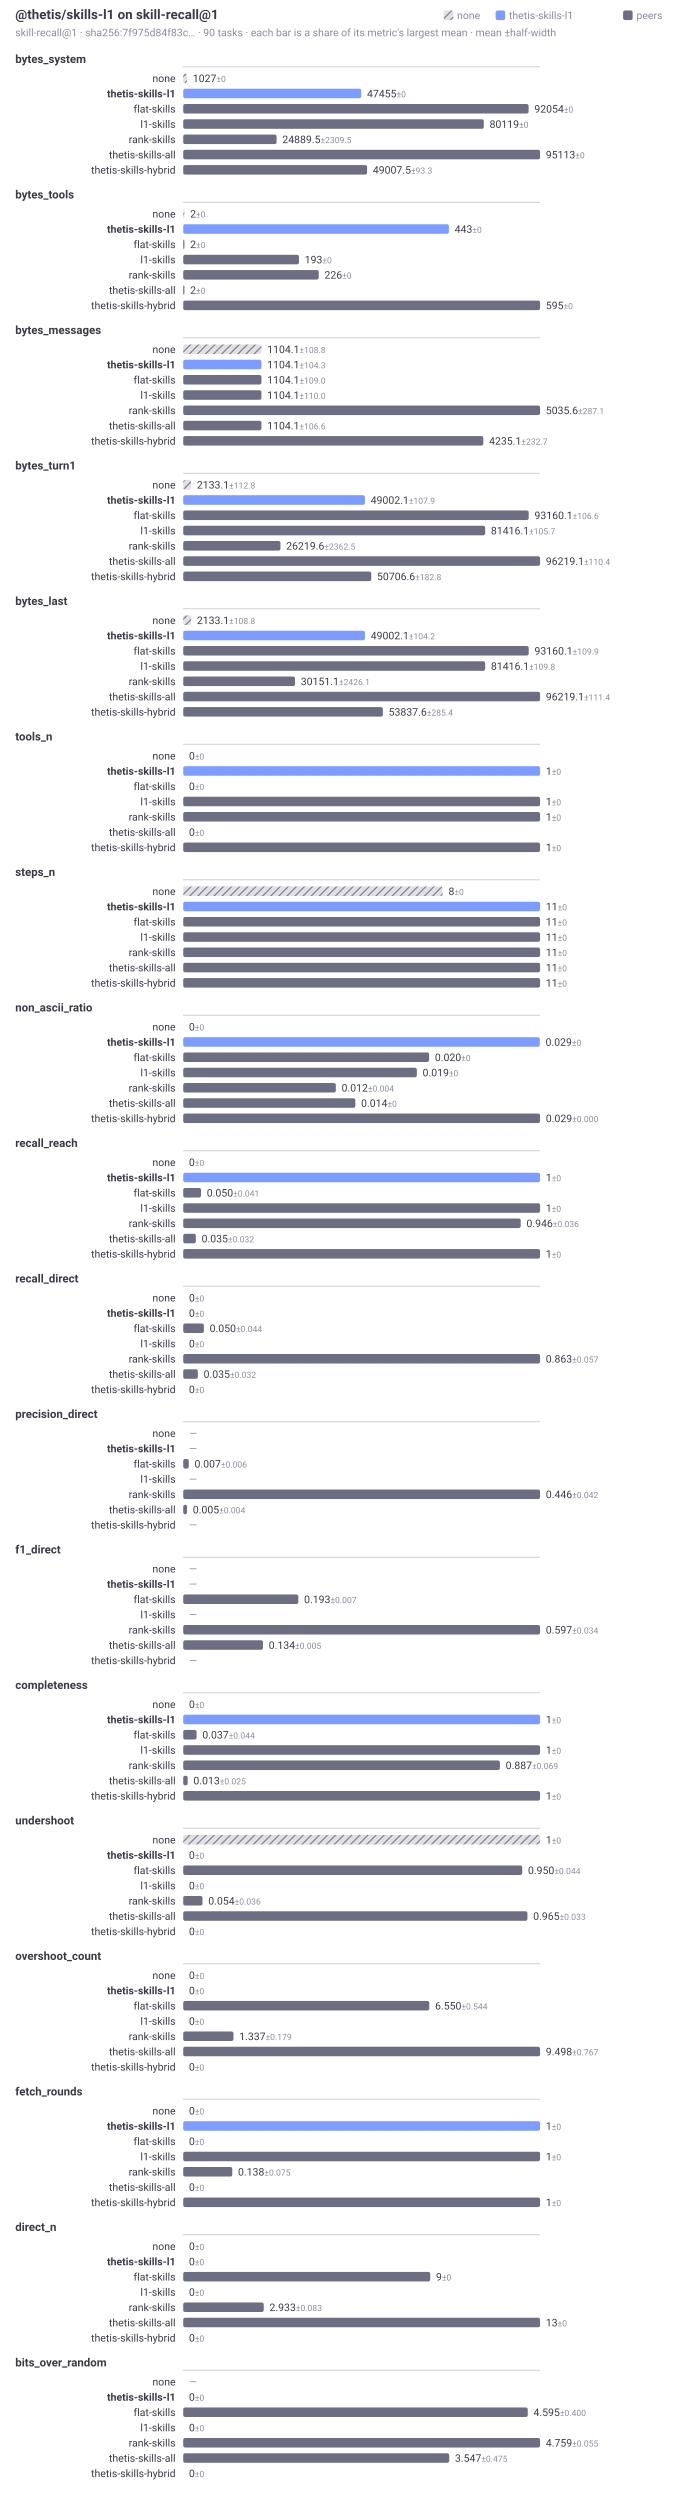
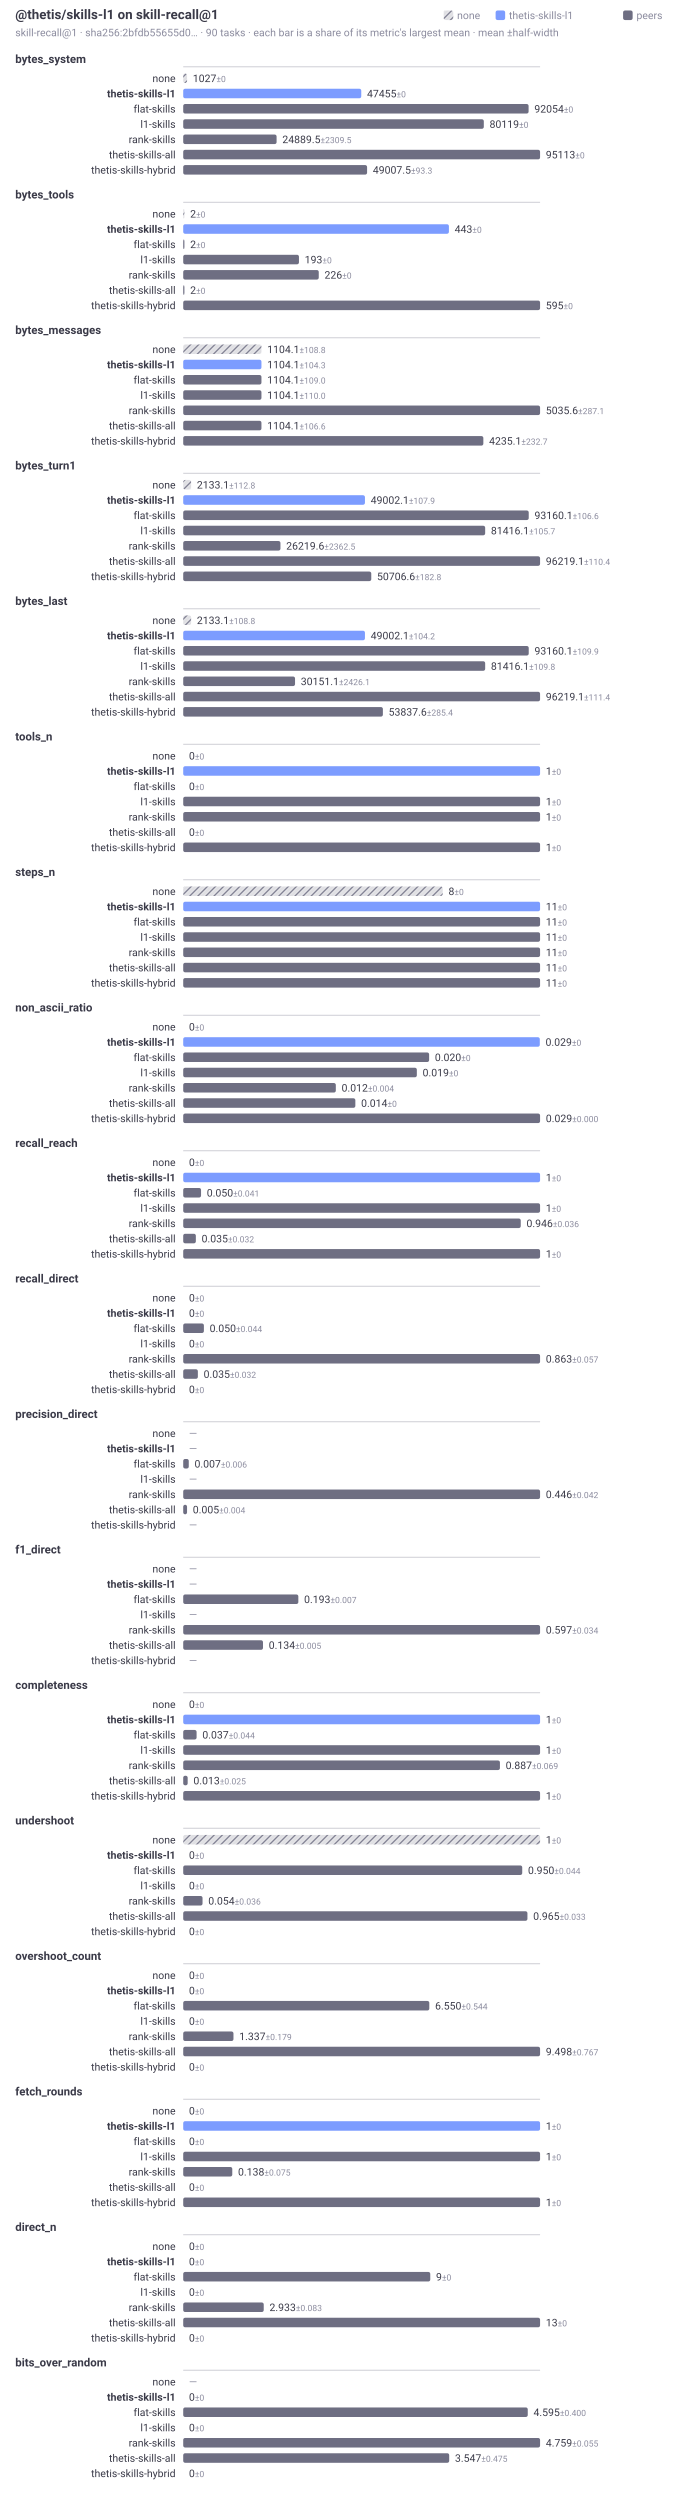
<svg xmlns="http://www.w3.org/2000/svg" width="720" height="2620" viewBox="0 0 720 2620" role="img" aria-labelledby="t d" font-family="system-ui, -apple-system, Segoe UI, Roboto, sans-serif">
  <style>.t{fill:#3a3a48}.f{fill:#8b8b9e}@media (prefers-color-scheme:dark){.t{fill:#d2d2dc}.f{fill:#9a9aae}}</style>
  <defs>
    <pattern id="hatch" width="6" height="6" patternUnits="userSpaceOnUse" patternTransform="rotate(45)">
      <rect width="6" height="6" fill="#6e6e82" fill-opacity="0.22" />
      <line x1="0" y1="0" x2="0" y2="6" stroke="#6e6e82" stroke-width="2" />
    </pattern>
  </defs>
  <text class="t" x="16" y="20" font-size="14" font-weight="600">@thetis/skills-l1 on skill-recall@1</text>
-   <text class="f" x="16" y="38" font-size="11">skill-recall@1 · sha256:7f975d84f83c… · 90 tasks · each bar is a share of its metric's largest mean · mean ±half-width</text>
+   <text class="f" x="16" y="38" font-size="11">skill-recall@1 · sha256:2bfdb55655d0… · 90 tasks · each bar is a share of its metric's largest mean · mean ±half-width</text>
  <rect x="653" y="11" width="10" height="10" rx="2" fill="#6e6e82" />
  <text class="f" x="667" y="20" font-size="11">peers</text>
  <rect x="519.4" y="11" width="10" height="10" rx="2" fill="#7c9cff" />
  <text class="f" x="533.4" y="20" font-size="11">thetis-skills-l1</text>
  <rect x="465" y="11" width="10" height="10" rx="2" fill="url(#hatch)" />
  <text class="f" x="479" y="20" font-size="11">none</text>
  <text class="t" x="16" y="66" font-size="12" font-weight="600">bytes_system</text>
  <line x1="192" y1="70" x2="566" y2="70" stroke="#6e6e82" stroke-opacity="0.35" stroke-width="1" />
  <text class="t" x="184" y="86" font-size="11" text-anchor="end">none</text>
  <rect x="192" y="77" width="4.04" height="10" rx="2" fill="url(#hatch)" />
  <text class="t" x="202.04" y="86" font-size="11">1027<tspan class="f" font-size="9"> ±0</tspan>
  </text>
  <text class="t" x="184" y="102" font-size="11" text-anchor="end" font-weight="600">thetis-skills-l1</text>
  <rect x="192" y="93" width="186.6" height="10" rx="2" fill="#7c9cff" />
  <text class="t" x="384.6" y="102" font-size="11">47455<tspan class="f" font-size="9"> ±0</tspan>
  </text>
  <text class="t" x="184" y="118" font-size="11" text-anchor="end">flat-skills</text>
  <rect x="192" y="109" width="361.97" height="10" rx="2" fill="#6e6e82" />
  <text class="t" x="559.97" y="118" font-size="11">92054<tspan class="f" font-size="9"> ±0</tspan>
  </text>
  <text class="t" x="184" y="134" font-size="11" text-anchor="end">l1-skills</text>
  <rect x="192" y="125" width="315.04" height="10" rx="2" fill="#6e6e82" />
  <text class="t" x="513.04" y="134" font-size="11">80119<tspan class="f" font-size="9"> ±0</tspan>
  </text>
  <text class="t" x="184" y="150" font-size="11" text-anchor="end">rank-skills</text>
  <rect x="192" y="141" width="97.87" height="10" rx="2" fill="#6e6e82" />
  <text class="t" x="295.87" y="150" font-size="11">24889.5<tspan class="f" font-size="9"> ±2309.5</tspan>
  </text>
  <text class="t" x="184" y="166" font-size="11" text-anchor="end">thetis-skills-all</text>
  <rect x="192" y="157" width="374" height="10" rx="2" fill="#6e6e82" />
  <text class="t" x="572" y="166" font-size="11">95113<tspan class="f" font-size="9"> ±0</tspan>
  </text>
  <text class="t" x="184" y="182" font-size="11" text-anchor="end">thetis-skills-hybrid</text>
  <rect x="192" y="173" width="192.71" height="10" rx="2" fill="#6e6e82" />
  <text class="t" x="390.71" y="182" font-size="11">49007.5<tspan class="f" font-size="9"> ±93.3</tspan>
  </text>
  <text class="t" x="16" y="208" font-size="12" font-weight="600">bytes_tools</text>
  <line x1="192" y1="212" x2="566" y2="212" stroke="#6e6e82" stroke-opacity="0.35" stroke-width="1" />
  <text class="t" x="184" y="228" font-size="11" text-anchor="end">none</text>
  <rect x="192" y="219" width="1.26" height="10" rx="2" fill="url(#hatch)" />
  <text class="t" x="199.26" y="228" font-size="11">2<tspan class="f" font-size="9"> ±0</tspan>
  </text>
  <text class="t" x="184" y="244" font-size="11" text-anchor="end" font-weight="600">thetis-skills-l1</text>
  <rect x="192" y="235" width="278.46" height="10" rx="2" fill="#7c9cff" />
  <text class="t" x="476.46" y="244" font-size="11">443<tspan class="f" font-size="9"> ±0</tspan>
  </text>
  <text class="t" x="184" y="260" font-size="11" text-anchor="end">flat-skills</text>
  <rect x="192" y="251" width="1.26" height="10" rx="2" fill="#6e6e82" />
  <text class="t" x="199.26" y="260" font-size="11">2<tspan class="f" font-size="9"> ±0</tspan>
  </text>
  <text class="t" x="184" y="276" font-size="11" text-anchor="end">l1-skills</text>
  <rect x="192" y="267" width="121.31" height="10" rx="2" fill="#6e6e82" />
  <text class="t" x="319.31" y="276" font-size="11">193<tspan class="f" font-size="9"> ±0</tspan>
  </text>
  <text class="t" x="184" y="292" font-size="11" text-anchor="end">rank-skills</text>
  <rect x="192" y="283" width="142.06" height="10" rx="2" fill="#6e6e82" />
  <text class="t" x="340.06" y="292" font-size="11">226<tspan class="f" font-size="9"> ±0</tspan>
  </text>
  <text class="t" x="184" y="308" font-size="11" text-anchor="end">thetis-skills-all</text>
  <rect x="192" y="299" width="1.26" height="10" rx="2" fill="#6e6e82" />
  <text class="t" x="199.26" y="308" font-size="11">2<tspan class="f" font-size="9"> ±0</tspan>
  </text>
  <text class="t" x="184" y="324" font-size="11" text-anchor="end">thetis-skills-hybrid</text>
  <rect x="192" y="315" width="374" height="10" rx="2" fill="#6e6e82" />
  <text class="t" x="572" y="324" font-size="11">595<tspan class="f" font-size="9"> ±0</tspan>
  </text>
  <text class="t" x="16" y="350" font-size="12" font-weight="600">bytes_messages</text>
  <line x1="192" y1="354" x2="566" y2="354" stroke="#6e6e82" stroke-opacity="0.35" stroke-width="1" />
  <text class="t" x="184" y="370" font-size="11" text-anchor="end">none</text>
  <rect x="192" y="361" width="82" height="10" rx="2" fill="url(#hatch)" />
  <text class="t" x="280" y="370" font-size="11">1104.1<tspan class="f" font-size="9"> ±108.8</tspan>
  </text>
  <text class="t" x="184" y="386" font-size="11" text-anchor="end" font-weight="600">thetis-skills-l1</text>
  <rect x="192" y="377" width="82" height="10" rx="2" fill="#7c9cff" />
  <text class="t" x="280" y="386" font-size="11">1104.1<tspan class="f" font-size="9"> ±104.3</tspan>
  </text>
  <text class="t" x="184" y="402" font-size="11" text-anchor="end">flat-skills</text>
  <rect x="192" y="393" width="82" height="10" rx="2" fill="#6e6e82" />
  <text class="t" x="280" y="402" font-size="11">1104.1<tspan class="f" font-size="9"> ±109.0</tspan>
  </text>
  <text class="t" x="184" y="418" font-size="11" text-anchor="end">l1-skills</text>
  <rect x="192" y="409" width="82" height="10" rx="2" fill="#6e6e82" />
  <text class="t" x="280" y="418" font-size="11">1104.1<tspan class="f" font-size="9"> ±110.0</tspan>
  </text>
  <text class="t" x="184" y="434" font-size="11" text-anchor="end">rank-skills</text>
  <rect x="192" y="425" width="374" height="10" rx="2" fill="#6e6e82" />
  <text class="t" x="572" y="434" font-size="11">5035.6<tspan class="f" font-size="9"> ±287.1</tspan>
  </text>
  <text class="t" x="184" y="450" font-size="11" text-anchor="end">thetis-skills-all</text>
  <rect x="192" y="441" width="82" height="10" rx="2" fill="#6e6e82" />
  <text class="t" x="280" y="450" font-size="11">1104.1<tspan class="f" font-size="9"> ±106.6</tspan>
  </text>
  <text class="t" x="184" y="466" font-size="11" text-anchor="end">thetis-skills-hybrid</text>
  <rect x="192" y="457" width="314.55" height="10" rx="2" fill="#6e6e82" />
  <text class="t" x="512.55" y="466" font-size="11">4235.1<tspan class="f" font-size="9"> ±232.7</tspan>
  </text>
  <text class="t" x="16" y="492" font-size="12" font-weight="600">bytes_turn1</text>
  <line x1="192" y1="496" x2="566" y2="496" stroke="#6e6e82" stroke-opacity="0.35" stroke-width="1" />
  <text class="t" x="184" y="512" font-size="11" text-anchor="end">none</text>
  <rect x="192" y="503" width="8.29" height="10" rx="2" fill="url(#hatch)" />
  <text class="t" x="206.29" y="512" font-size="11">2133.1<tspan class="f" font-size="9"> ±112.8</tspan>
  </text>
  <text class="t" x="184" y="528" font-size="11" text-anchor="end" font-weight="600">thetis-skills-l1</text>
  <rect x="192" y="519" width="190.47" height="10" rx="2" fill="#7c9cff" />
  <text class="t" x="388.47" y="528" font-size="11">49002.1<tspan class="f" font-size="9"> ±107.9</tspan>
  </text>
  <text class="t" x="184" y="544" font-size="11" text-anchor="end">flat-skills</text>
  <rect x="192" y="535" width="362.11" height="10" rx="2" fill="#6e6e82" />
  <text class="t" x="560.11" y="544" font-size="11">93160.1<tspan class="f" font-size="9"> ±106.6</tspan>
  </text>
  <text class="t" x="184" y="560" font-size="11" text-anchor="end">l1-skills</text>
  <rect x="192" y="551" width="316.46" height="10" rx="2" fill="#6e6e82" />
  <text class="t" x="514.46" y="560" font-size="11">81416.1<tspan class="f" font-size="9"> ±105.7</tspan>
  </text>
  <text class="t" x="184" y="576" font-size="11" text-anchor="end">rank-skills</text>
  <rect x="192" y="567" width="101.91" height="10" rx="2" fill="#6e6e82" />
  <text class="t" x="299.91" y="576" font-size="11">26219.6<tspan class="f" font-size="9"> ±2362.5</tspan>
  </text>
  <text class="t" x="184" y="592" font-size="11" text-anchor="end">thetis-skills-all</text>
  <rect x="192" y="583" width="374" height="10" rx="2" fill="#6e6e82" />
  <text class="t" x="572" y="592" font-size="11">96219.1<tspan class="f" font-size="9"> ±110.4</tspan>
  </text>
  <text class="t" x="184" y="608" font-size="11" text-anchor="end">thetis-skills-hybrid</text>
  <rect x="192" y="599" width="197.09" height="10" rx="2" fill="#6e6e82" />
  <text class="t" x="395.09" y="608" font-size="11">50706.6<tspan class="f" font-size="9"> ±182.8</tspan>
  </text>
  <text class="t" x="16" y="634" font-size="12" font-weight="600">bytes_last</text>
  <line x1="192" y1="638" x2="566" y2="638" stroke="#6e6e82" stroke-opacity="0.35" stroke-width="1" />
  <text class="t" x="184" y="654" font-size="11" text-anchor="end">none</text>
  <rect x="192" y="645" width="8.29" height="10" rx="2" fill="url(#hatch)" />
  <text class="t" x="206.29" y="654" font-size="11">2133.1<tspan class="f" font-size="9"> ±108.8</tspan>
  </text>
  <text class="t" x="184" y="670" font-size="11" text-anchor="end" font-weight="600">thetis-skills-l1</text>
  <rect x="192" y="661" width="190.47" height="10" rx="2" fill="#7c9cff" />
  <text class="t" x="388.47" y="670" font-size="11">49002.1<tspan class="f" font-size="9"> ±104.2</tspan>
  </text>
  <text class="t" x="184" y="686" font-size="11" text-anchor="end">flat-skills</text>
  <rect x="192" y="677" width="362.11" height="10" rx="2" fill="#6e6e82" />
  <text class="t" x="560.11" y="686" font-size="11">93160.1<tspan class="f" font-size="9"> ±109.9</tspan>
  </text>
  <text class="t" x="184" y="702" font-size="11" text-anchor="end">l1-skills</text>
  <rect x="192" y="693" width="316.46" height="10" rx="2" fill="#6e6e82" />
  <text class="t" x="514.46" y="702" font-size="11">81416.1<tspan class="f" font-size="9"> ±109.8</tspan>
  </text>
  <text class="t" x="184" y="718" font-size="11" text-anchor="end">rank-skills</text>
  <rect x="192" y="709" width="117.2" height="10" rx="2" fill="#6e6e82" />
  <text class="t" x="315.2" y="718" font-size="11">30151.1<tspan class="f" font-size="9"> ±2426.1</tspan>
  </text>
  <text class="t" x="184" y="734" font-size="11" text-anchor="end">thetis-skills-all</text>
  <rect x="192" y="725" width="374" height="10" rx="2" fill="#6e6e82" />
  <text class="t" x="572" y="734" font-size="11">96219.1<tspan class="f" font-size="9"> ±111.4</tspan>
  </text>
  <text class="t" x="184" y="750" font-size="11" text-anchor="end">thetis-skills-hybrid</text>
  <rect x="192" y="741" width="209.26" height="10" rx="2" fill="#6e6e82" />
  <text class="t" x="407.26" y="750" font-size="11">53837.6<tspan class="f" font-size="9"> ±285.4</tspan>
  </text>
  <text class="t" x="16" y="776" font-size="12" font-weight="600">tools_n</text>
  <line x1="192" y1="780" x2="566" y2="780" stroke="#6e6e82" stroke-opacity="0.35" stroke-width="1" />
  <text class="t" x="184" y="796" font-size="11" text-anchor="end">none</text>
  <rect x="192" y="787" width="0" height="10" rx="2" fill="url(#hatch)" />
  <text class="t" x="198" y="796" font-size="11">0<tspan class="f" font-size="9"> ±0</tspan>
  </text>
  <text class="t" x="184" y="812" font-size="11" text-anchor="end" font-weight="600">thetis-skills-l1</text>
  <rect x="192" y="803" width="374" height="10" rx="2" fill="#7c9cff" />
  <text class="t" x="572" y="812" font-size="11">1<tspan class="f" font-size="9"> ±0</tspan>
  </text>
  <text class="t" x="184" y="828" font-size="11" text-anchor="end">flat-skills</text>
  <rect x="192" y="819" width="0" height="10" rx="2" fill="#6e6e82" />
  <text class="t" x="198" y="828" font-size="11">0<tspan class="f" font-size="9"> ±0</tspan>
  </text>
  <text class="t" x="184" y="844" font-size="11" text-anchor="end">l1-skills</text>
  <rect x="192" y="835" width="374" height="10" rx="2" fill="#6e6e82" />
  <text class="t" x="572" y="844" font-size="11">1<tspan class="f" font-size="9"> ±0</tspan>
  </text>
  <text class="t" x="184" y="860" font-size="11" text-anchor="end">rank-skills</text>
  <rect x="192" y="851" width="374" height="10" rx="2" fill="#6e6e82" />
  <text class="t" x="572" y="860" font-size="11">1<tspan class="f" font-size="9"> ±0</tspan>
  </text>
  <text class="t" x="184" y="876" font-size="11" text-anchor="end">thetis-skills-all</text>
  <rect x="192" y="867" width="0" height="10" rx="2" fill="#6e6e82" />
  <text class="t" x="198" y="876" font-size="11">0<tspan class="f" font-size="9"> ±0</tspan>
  </text>
  <text class="t" x="184" y="892" font-size="11" text-anchor="end">thetis-skills-hybrid</text>
  <rect x="192" y="883" width="374" height="10" rx="2" fill="#6e6e82" />
  <text class="t" x="572" y="892" font-size="11">1<tspan class="f" font-size="9"> ±0</tspan>
  </text>
  <text class="t" x="16" y="918" font-size="12" font-weight="600">steps_n</text>
  <line x1="192" y1="922" x2="566" y2="922" stroke="#6e6e82" stroke-opacity="0.35" stroke-width="1" />
  <text class="t" x="184" y="938" font-size="11" text-anchor="end">none</text>
  <rect x="192" y="929" width="272" height="10" rx="2" fill="url(#hatch)" />
  <text class="t" x="470" y="938" font-size="11">8<tspan class="f" font-size="9"> ±0</tspan>
  </text>
  <text class="t" x="184" y="954" font-size="11" text-anchor="end" font-weight="600">thetis-skills-l1</text>
  <rect x="192" y="945" width="374" height="10" rx="2" fill="#7c9cff" />
  <text class="t" x="572" y="954" font-size="11">11<tspan class="f" font-size="9"> ±0</tspan>
  </text>
  <text class="t" x="184" y="970" font-size="11" text-anchor="end">flat-skills</text>
  <rect x="192" y="961" width="374" height="10" rx="2" fill="#6e6e82" />
  <text class="t" x="572" y="970" font-size="11">11<tspan class="f" font-size="9"> ±0</tspan>
  </text>
  <text class="t" x="184" y="986" font-size="11" text-anchor="end">l1-skills</text>
  <rect x="192" y="977" width="374" height="10" rx="2" fill="#6e6e82" />
  <text class="t" x="572" y="986" font-size="11">11<tspan class="f" font-size="9"> ±0</tspan>
  </text>
  <text class="t" x="184" y="1002" font-size="11" text-anchor="end">rank-skills</text>
  <rect x="192" y="993" width="374" height="10" rx="2" fill="#6e6e82" />
  <text class="t" x="572" y="1002" font-size="11">11<tspan class="f" font-size="9"> ±0</tspan>
  </text>
  <text class="t" x="184" y="1018" font-size="11" text-anchor="end">thetis-skills-all</text>
  <rect x="192" y="1009" width="374" height="10" rx="2" fill="#6e6e82" />
  <text class="t" x="572" y="1018" font-size="11">11<tspan class="f" font-size="9"> ±0</tspan>
  </text>
  <text class="t" x="184" y="1034" font-size="11" text-anchor="end">thetis-skills-hybrid</text>
  <rect x="192" y="1025" width="374" height="10" rx="2" fill="#6e6e82" />
  <text class="t" x="572" y="1034" font-size="11">11<tspan class="f" font-size="9"> ±0</tspan>
  </text>
  <text class="t" x="16" y="1060" font-size="12" font-weight="600">non_ascii_ratio</text>
  <line x1="192" y1="1064" x2="566" y2="1064" stroke="#6e6e82" stroke-opacity="0.35" stroke-width="1" />
  <text class="t" x="184" y="1080" font-size="11" text-anchor="end">none</text>
  <rect x="192" y="1071" width="0" height="10" rx="2" fill="url(#hatch)" />
  <text class="t" x="198" y="1080" font-size="11">0<tspan class="f" font-size="9"> ±0</tspan>
  </text>
  <text class="t" x="184" y="1096" font-size="11" text-anchor="end" font-weight="600">thetis-skills-l1</text>
  <rect x="192" y="1087" width="373.71" height="10" rx="2" fill="#7c9cff" />
  <text class="t" x="571.71" y="1096" font-size="11">0.029<tspan class="f" font-size="9"> ±0</tspan>
  </text>
  <text class="t" x="184" y="1112" font-size="11" text-anchor="end">flat-skills</text>
  <rect x="192" y="1103" width="257.73" height="10" rx="2" fill="#6e6e82" />
  <text class="t" x="455.73" y="1112" font-size="11">0.020<tspan class="f" font-size="9"> ±0</tspan>
  </text>
  <text class="t" x="184" y="1128" font-size="11" text-anchor="end">l1-skills</text>
  <rect x="192" y="1119" width="244.85" height="10" rx="2" fill="#6e6e82" />
  <text class="t" x="442.85" y="1128" font-size="11">0.019<tspan class="f" font-size="9"> ±0</tspan>
  </text>
  <text class="t" x="184" y="1144" font-size="11" text-anchor="end">rank-skills</text>
  <rect x="192" y="1135" width="159.94" height="10" rx="2" fill="#6e6e82" />
  <text class="t" x="357.94" y="1144" font-size="11">0.012<tspan class="f" font-size="9"> ±0.004</tspan>
  </text>
  <text class="t" x="184" y="1160" font-size="11" text-anchor="end">thetis-skills-all</text>
  <rect x="192" y="1151" width="180.41" height="10" rx="2" fill="#6e6e82" />
  <text class="t" x="378.41" y="1160" font-size="11">0.014<tspan class="f" font-size="9"> ±0</tspan>
  </text>
  <text class="t" x="184" y="1176" font-size="11" text-anchor="end">thetis-skills-hybrid</text>
  <rect x="192" y="1167" width="374" height="10" rx="2" fill="#6e6e82" />
  <text class="t" x="572" y="1176" font-size="11">0.029<tspan class="f" font-size="9"> ±0.000</tspan>
  </text>
  <text class="t" x="16" y="1202" font-size="12" font-weight="600">recall_reach</text>
  <line x1="192" y1="1206" x2="566" y2="1206" stroke="#6e6e82" stroke-opacity="0.35" stroke-width="1" />
  <text class="t" x="184" y="1222" font-size="11" text-anchor="end">none</text>
  <rect x="192" y="1213" width="0" height="10" rx="2" fill="url(#hatch)" />
  <text class="t" x="198" y="1222" font-size="11">0<tspan class="f" font-size="9"> ±0</tspan>
  </text>
  <text class="t" x="184" y="1238" font-size="11" text-anchor="end" font-weight="600">thetis-skills-l1</text>
  <rect x="192" y="1229" width="374" height="10" rx="2" fill="#7c9cff" />
  <text class="t" x="572" y="1238" font-size="11">1<tspan class="f" font-size="9"> ±0</tspan>
  </text>
  <text class="t" x="184" y="1254" font-size="11" text-anchor="end">flat-skills</text>
  <rect x="192" y="1245" width="18.7" height="10" rx="2" fill="#6e6e82" />
  <text class="t" x="216.7" y="1254" font-size="11">0.050<tspan class="f" font-size="9"> ±0.041</tspan>
  </text>
  <text class="t" x="184" y="1270" font-size="11" text-anchor="end">l1-skills</text>
  <rect x="192" y="1261" width="374" height="10" rx="2" fill="#6e6e82" />
  <text class="t" x="572" y="1270" font-size="11">1<tspan class="f" font-size="9"> ±0</tspan>
  </text>
  <text class="t" x="184" y="1286" font-size="11" text-anchor="end">rank-skills</text>
  <rect x="192" y="1277" width="353.74" height="10" rx="2" fill="#6e6e82" />
  <text class="t" x="551.74" y="1286" font-size="11">0.946<tspan class="f" font-size="9"> ±0.036</tspan>
  </text>
  <text class="t" x="184" y="1302" font-size="11" text-anchor="end">thetis-skills-all</text>
  <rect x="192" y="1293" width="13.25" height="10" rx="2" fill="#6e6e82" />
  <text class="t" x="211.25" y="1302" font-size="11">0.035<tspan class="f" font-size="9"> ±0.032</tspan>
  </text>
  <text class="t" x="184" y="1318" font-size="11" text-anchor="end">thetis-skills-hybrid</text>
  <rect x="192" y="1309" width="374" height="10" rx="2" fill="#6e6e82" />
  <text class="t" x="572" y="1318" font-size="11">1<tspan class="f" font-size="9"> ±0</tspan>
  </text>
  <text class="t" x="16" y="1344" font-size="12" font-weight="600">recall_direct</text>
  <line x1="192" y1="1348" x2="566" y2="1348" stroke="#6e6e82" stroke-opacity="0.35" stroke-width="1" />
  <text class="t" x="184" y="1364" font-size="11" text-anchor="end">none</text>
  <rect x="192" y="1355" width="0" height="10" rx="2" fill="url(#hatch)" />
  <text class="t" x="198" y="1364" font-size="11">0<tspan class="f" font-size="9"> ±0</tspan>
  </text>
  <text class="t" x="184" y="1380" font-size="11" text-anchor="end" font-weight="600">thetis-skills-l1</text>
  <rect x="192" y="1371" width="0" height="10" rx="2" fill="#7c9cff" />
  <text class="t" x="198" y="1380" font-size="11">0<tspan class="f" font-size="9"> ±0</tspan>
  </text>
  <text class="t" x="184" y="1396" font-size="11" text-anchor="end">flat-skills</text>
  <rect x="192" y="1387" width="21.68" height="10" rx="2" fill="#6e6e82" />
  <text class="t" x="219.68" y="1396" font-size="11">0.050<tspan class="f" font-size="9"> ±0.044</tspan>
  </text>
  <text class="t" x="184" y="1412" font-size="11" text-anchor="end">l1-skills</text>
  <rect x="192" y="1403" width="0" height="10" rx="2" fill="#6e6e82" />
  <text class="t" x="198" y="1412" font-size="11">0<tspan class="f" font-size="9"> ±0</tspan>
  </text>
  <text class="t" x="184" y="1428" font-size="11" text-anchor="end">rank-skills</text>
  <rect x="192" y="1419" width="374" height="10" rx="2" fill="#6e6e82" />
  <text class="t" x="572" y="1428" font-size="11">0.863<tspan class="f" font-size="9"> ±0.057</tspan>
  </text>
  <text class="t" x="184" y="1444" font-size="11" text-anchor="end">thetis-skills-all</text>
  <rect x="192" y="1435" width="15.36" height="10" rx="2" fill="#6e6e82" />
  <text class="t" x="213.36" y="1444" font-size="11">0.035<tspan class="f" font-size="9"> ±0.032</tspan>
  </text>
  <text class="t" x="184" y="1460" font-size="11" text-anchor="end">thetis-skills-hybrid</text>
  <rect x="192" y="1451" width="0" height="10" rx="2" fill="#6e6e82" />
  <text class="t" x="198" y="1460" font-size="11">0<tspan class="f" font-size="9"> ±0</tspan>
  </text>
  <text class="t" x="16" y="1486" font-size="12" font-weight="600">precision_direct</text>
  <line x1="192" y1="1490" x2="566" y2="1490" stroke="#6e6e82" stroke-opacity="0.35" stroke-width="1" />
  <text class="t" x="184" y="1506" font-size="11" text-anchor="end">none</text>
  <rect x="192" y="1497" width="0" height="10" rx="2" fill="url(#hatch)" />
  <text class="f" x="198" y="1506" font-size="11">—</text>
  <text class="t" x="184" y="1522" font-size="11" text-anchor="end" font-weight="600">thetis-skills-l1</text>
  <rect x="192" y="1513" width="0" height="10" rx="2" fill="#7c9cff" />
  <text class="f" x="198" y="1522" font-size="11">—</text>
  <text class="t" x="184" y="1538" font-size="11" text-anchor="end">flat-skills</text>
  <rect x="192" y="1529" width="5.83" height="10" rx="2" fill="#6e6e82" />
  <text class="t" x="203.83" y="1538" font-size="11">0.007<tspan class="f" font-size="9"> ±0.006</tspan>
  </text>
  <text class="t" x="184" y="1554" font-size="11" text-anchor="end">l1-skills</text>
  <rect x="192" y="1545" width="0" height="10" rx="2" fill="#6e6e82" />
  <text class="f" x="198" y="1554" font-size="11">—</text>
  <text class="t" x="184" y="1570" font-size="11" text-anchor="end">rank-skills</text>
  <rect x="192" y="1561" width="374" height="10" rx="2" fill="#6e6e82" />
  <text class="t" x="572" y="1570" font-size="11">0.446<tspan class="f" font-size="9"> ±0.042</tspan>
  </text>
  <text class="t" x="184" y="1586" font-size="11" text-anchor="end">thetis-skills-all</text>
  <rect x="192" y="1577" width="4.03" height="10" rx="2" fill="#6e6e82" />
  <text class="t" x="202.03" y="1586" font-size="11">0.005<tspan class="f" font-size="9"> ±0.004</tspan>
  </text>
  <text class="t" x="184" y="1602" font-size="11" text-anchor="end">thetis-skills-hybrid</text>
  <rect x="192" y="1593" width="0" height="10" rx="2" fill="#6e6e82" />
  <text class="f" x="198" y="1602" font-size="11">—</text>
  <text class="t" x="16" y="1628" font-size="12" font-weight="600">f1_direct</text>
  <line x1="192" y1="1632" x2="566" y2="1632" stroke="#6e6e82" stroke-opacity="0.35" stroke-width="1" />
  <text class="t" x="184" y="1648" font-size="11" text-anchor="end">none</text>
  <rect x="192" y="1639" width="0" height="10" rx="2" fill="url(#hatch)" />
  <text class="f" x="198" y="1648" font-size="11">—</text>
  <text class="t" x="184" y="1664" font-size="11" text-anchor="end" font-weight="600">thetis-skills-l1</text>
  <rect x="192" y="1655" width="0" height="10" rx="2" fill="#7c9cff" />
  <text class="f" x="198" y="1664" font-size="11">—</text>
  <text class="t" x="184" y="1680" font-size="11" text-anchor="end">flat-skills</text>
  <rect x="192" y="1671" width="120.66" height="10" rx="2" fill="#6e6e82" />
  <text class="t" x="318.66" y="1680" font-size="11">0.193<tspan class="f" font-size="9"> ±0.007</tspan>
  </text>
  <text class="t" x="184" y="1696" font-size="11" text-anchor="end">l1-skills</text>
  <rect x="192" y="1687" width="0" height="10" rx="2" fill="#6e6e82" />
  <text class="f" x="198" y="1696" font-size="11">—</text>
  <text class="t" x="184" y="1712" font-size="11" text-anchor="end">rank-skills</text>
  <rect x="192" y="1703" width="374" height="10" rx="2" fill="#6e6e82" />
  <text class="t" x="572" y="1712" font-size="11">0.597<tspan class="f" font-size="9"> ±0.034</tspan>
  </text>
  <text class="t" x="184" y="1728" font-size="11" text-anchor="end">thetis-skills-all</text>
  <rect x="192" y="1719" width="83.63" height="10" rx="2" fill="#6e6e82" />
  <text class="t" x="281.63" y="1728" font-size="11">0.134<tspan class="f" font-size="9"> ±0.005</tspan>
  </text>
  <text class="t" x="184" y="1744" font-size="11" text-anchor="end">thetis-skills-hybrid</text>
  <rect x="192" y="1735" width="0" height="10" rx="2" fill="#6e6e82" />
  <text class="f" x="198" y="1744" font-size="11">—</text>
  <text class="t" x="16" y="1770" font-size="12" font-weight="600">completeness</text>
  <line x1="192" y1="1774" x2="566" y2="1774" stroke="#6e6e82" stroke-opacity="0.35" stroke-width="1" />
  <text class="t" x="184" y="1790" font-size="11" text-anchor="end">none</text>
  <rect x="192" y="1781" width="0" height="10" rx="2" fill="url(#hatch)" />
  <text class="t" x="198" y="1790" font-size="11">0<tspan class="f" font-size="9"> ±0</tspan>
  </text>
  <text class="t" x="184" y="1806" font-size="11" text-anchor="end" font-weight="600">thetis-skills-l1</text>
  <rect x="192" y="1797" width="374" height="10" rx="2" fill="#7c9cff" />
  <text class="t" x="572" y="1806" font-size="11">1<tspan class="f" font-size="9"> ±0</tspan>
  </text>
  <text class="t" x="184" y="1822" font-size="11" text-anchor="end">flat-skills</text>
  <rect x="192" y="1813" width="14.03" height="10" rx="2" fill="#6e6e82" />
  <text class="t" x="212.03" y="1822" font-size="11">0.037<tspan class="f" font-size="9"> ±0.044</tspan>
  </text>
  <text class="t" x="184" y="1838" font-size="11" text-anchor="end">l1-skills</text>
  <rect x="192" y="1829" width="374" height="10" rx="2" fill="#6e6e82" />
  <text class="t" x="572" y="1838" font-size="11">1<tspan class="f" font-size="9"> ±0</tspan>
  </text>
  <text class="t" x="184" y="1854" font-size="11" text-anchor="end">rank-skills</text>
  <rect x="192" y="1845" width="331.93" height="10" rx="2" fill="#6e6e82" />
  <text class="t" x="529.92" y="1854" font-size="11">0.887<tspan class="f" font-size="9"> ±0.069</tspan>
  </text>
  <text class="t" x="184" y="1870" font-size="11" text-anchor="end">thetis-skills-all</text>
  <rect x="192" y="1861" width="4.68" height="10" rx="2" fill="#6e6e82" />
  <text class="t" x="202.68" y="1870" font-size="11">0.013<tspan class="f" font-size="9"> ±0.025</tspan>
  </text>
  <text class="t" x="184" y="1886" font-size="11" text-anchor="end">thetis-skills-hybrid</text>
  <rect x="192" y="1877" width="374" height="10" rx="2" fill="#6e6e82" />
  <text class="t" x="572" y="1886" font-size="11">1<tspan class="f" font-size="9"> ±0</tspan>
  </text>
  <text class="t" x="16" y="1912" font-size="12" font-weight="600">undershoot</text>
  <line x1="192" y1="1916" x2="566" y2="1916" stroke="#6e6e82" stroke-opacity="0.35" stroke-width="1" />
  <text class="t" x="184" y="1932" font-size="11" text-anchor="end">none</text>
  <rect x="192" y="1923" width="374" height="10" rx="2" fill="url(#hatch)" />
  <text class="t" x="572" y="1932" font-size="11">1<tspan class="f" font-size="9"> ±0</tspan>
  </text>
  <text class="t" x="184" y="1948" font-size="11" text-anchor="end" font-weight="600">thetis-skills-l1</text>
  <rect x="192" y="1939" width="0" height="10" rx="2" fill="#7c9cff" />
  <text class="t" x="198" y="1948" font-size="11">0<tspan class="f" font-size="9"> ±0</tspan>
  </text>
  <text class="t" x="184" y="1964" font-size="11" text-anchor="end">flat-skills</text>
  <rect x="192" y="1955" width="355.3" height="10" rx="2" fill="#6e6e82" />
  <text class="t" x="553.3" y="1964" font-size="11">0.950<tspan class="f" font-size="9"> ±0.044</tspan>
  </text>
  <text class="t" x="184" y="1980" font-size="11" text-anchor="end">l1-skills</text>
  <rect x="192" y="1971" width="0" height="10" rx="2" fill="#6e6e82" />
  <text class="t" x="198" y="1980" font-size="11">0<tspan class="f" font-size="9"> ±0</tspan>
  </text>
  <text class="t" x="184" y="1996" font-size="11" text-anchor="end">rank-skills</text>
  <rect x="192" y="1987" width="20.26" height="10" rx="2" fill="#6e6e82" />
  <text class="t" x="218.26" y="1996" font-size="11">0.054<tspan class="f" font-size="9"> ±0.036</tspan>
  </text>
  <text class="t" x="184" y="2012" font-size="11" text-anchor="end">thetis-skills-all</text>
  <rect x="192" y="2003" width="360.75" height="10" rx="2" fill="#6e6e82" />
  <text class="t" x="558.75" y="2012" font-size="11">0.965<tspan class="f" font-size="9"> ±0.033</tspan>
  </text>
  <text class="t" x="184" y="2028" font-size="11" text-anchor="end">thetis-skills-hybrid</text>
  <rect x="192" y="2019" width="0" height="10" rx="2" fill="#6e6e82" />
  <text class="t" x="198" y="2028" font-size="11">0<tspan class="f" font-size="9"> ±0</tspan>
  </text>
  <text class="t" x="16" y="2054" font-size="12" font-weight="600">overshoot_count</text>
  <line x1="192" y1="2058" x2="566" y2="2058" stroke="#6e6e82" stroke-opacity="0.35" stroke-width="1" />
  <text class="t" x="184" y="2074" font-size="11" text-anchor="end">none</text>
  <rect x="192" y="2065" width="0" height="10" rx="2" fill="url(#hatch)" />
  <text class="t" x="198" y="2074" font-size="11">0<tspan class="f" font-size="9"> ±0</tspan>
  </text>
  <text class="t" x="184" y="2090" font-size="11" text-anchor="end" font-weight="600">thetis-skills-l1</text>
  <rect x="192" y="2081" width="0" height="10" rx="2" fill="#7c9cff" />
  <text class="t" x="198" y="2090" font-size="11">0<tspan class="f" font-size="9"> ±0</tspan>
  </text>
  <text class="t" x="184" y="2106" font-size="11" text-anchor="end">flat-skills</text>
  <rect x="192" y="2097" width="257.92" height="10" rx="2" fill="#6e6e82" />
  <text class="t" x="455.92" y="2106" font-size="11">6.550<tspan class="f" font-size="9"> ±0.544</tspan>
  </text>
  <text class="t" x="184" y="2122" font-size="11" text-anchor="end">l1-skills</text>
  <rect x="192" y="2113" width="0" height="10" rx="2" fill="#6e6e82" />
  <text class="t" x="198" y="2122" font-size="11">0<tspan class="f" font-size="9"> ±0</tspan>
  </text>
  <text class="t" x="184" y="2138" font-size="11" text-anchor="end">rank-skills</text>
  <rect x="192" y="2129" width="52.67" height="10" rx="2" fill="#6e6e82" />
  <text class="t" x="250.67" y="2138" font-size="11">1.337<tspan class="f" font-size="9"> ±0.179</tspan>
  </text>
  <text class="t" x="184" y="2154" font-size="11" text-anchor="end">thetis-skills-all</text>
  <rect x="192" y="2145" width="374" height="10" rx="2" fill="#6e6e82" />
  <text class="t" x="572" y="2154" font-size="11">9.498<tspan class="f" font-size="9"> ±0.767</tspan>
  </text>
  <text class="t" x="184" y="2170" font-size="11" text-anchor="end">thetis-skills-hybrid</text>
  <rect x="192" y="2161" width="0" height="10" rx="2" fill="#6e6e82" />
  <text class="t" x="198" y="2170" font-size="11">0<tspan class="f" font-size="9"> ±0</tspan>
  </text>
  <text class="t" x="16" y="2196" font-size="12" font-weight="600">fetch_rounds</text>
  <line x1="192" y1="2200" x2="566" y2="2200" stroke="#6e6e82" stroke-opacity="0.35" stroke-width="1" />
  <text class="t" x="184" y="2216" font-size="11" text-anchor="end">none</text>
  <rect x="192" y="2207" width="0" height="10" rx="2" fill="url(#hatch)" />
  <text class="t" x="198" y="2216" font-size="11">0<tspan class="f" font-size="9"> ±0</tspan>
  </text>
  <text class="t" x="184" y="2232" font-size="11" text-anchor="end" font-weight="600">thetis-skills-l1</text>
  <rect x="192" y="2223" width="374" height="10" rx="2" fill="#7c9cff" />
  <text class="t" x="572" y="2232" font-size="11">1<tspan class="f" font-size="9"> ±0</tspan>
  </text>
  <text class="t" x="184" y="2248" font-size="11" text-anchor="end">flat-skills</text>
  <rect x="192" y="2239" width="0" height="10" rx="2" fill="#6e6e82" />
  <text class="t" x="198" y="2248" font-size="11">0<tspan class="f" font-size="9"> ±0</tspan>
  </text>
  <text class="t" x="184" y="2264" font-size="11" text-anchor="end">l1-skills</text>
  <rect x="192" y="2255" width="374" height="10" rx="2" fill="#6e6e82" />
  <text class="t" x="572" y="2264" font-size="11">1<tspan class="f" font-size="9"> ±0</tspan>
  </text>
  <text class="t" x="184" y="2280" font-size="11" text-anchor="end">rank-skills</text>
  <rect x="192" y="2271" width="51.43" height="10" rx="2" fill="#6e6e82" />
  <text class="t" x="249.43" y="2280" font-size="11">0.138<tspan class="f" font-size="9"> ±0.075</tspan>
  </text>
  <text class="t" x="184" y="2296" font-size="11" text-anchor="end">thetis-skills-all</text>
  <rect x="192" y="2287" width="0" height="10" rx="2" fill="#6e6e82" />
  <text class="t" x="198" y="2296" font-size="11">0<tspan class="f" font-size="9"> ±0</tspan>
  </text>
  <text class="t" x="184" y="2312" font-size="11" text-anchor="end">thetis-skills-hybrid</text>
  <rect x="192" y="2303" width="374" height="10" rx="2" fill="#6e6e82" />
  <text class="t" x="572" y="2312" font-size="11">1<tspan class="f" font-size="9"> ±0</tspan>
  </text>
  <text class="t" x="16" y="2338" font-size="12" font-weight="600">direct_n</text>
  <line x1="192" y1="2342" x2="566" y2="2342" stroke="#6e6e82" stroke-opacity="0.35" stroke-width="1" />
  <text class="t" x="184" y="2358" font-size="11" text-anchor="end">none</text>
  <rect x="192" y="2349" width="0" height="10" rx="2" fill="url(#hatch)" />
  <text class="t" x="198" y="2358" font-size="11">0<tspan class="f" font-size="9"> ±0</tspan>
  </text>
  <text class="t" x="184" y="2374" font-size="11" text-anchor="end" font-weight="600">thetis-skills-l1</text>
  <rect x="192" y="2365" width="0" height="10" rx="2" fill="#7c9cff" />
  <text class="t" x="198" y="2374" font-size="11">0<tspan class="f" font-size="9"> ±0</tspan>
  </text>
  <text class="t" x="184" y="2390" font-size="11" text-anchor="end">flat-skills</text>
  <rect x="192" y="2381" width="258.92" height="10" rx="2" fill="#6e6e82" />
  <text class="t" x="456.92" y="2390" font-size="11">9<tspan class="f" font-size="9"> ±0</tspan>
  </text>
  <text class="t" x="184" y="2406" font-size="11" text-anchor="end">l1-skills</text>
  <rect x="192" y="2397" width="0" height="10" rx="2" fill="#6e6e82" />
  <text class="t" x="198" y="2406" font-size="11">0<tspan class="f" font-size="9"> ±0</tspan>
  </text>
  <text class="t" x="184" y="2422" font-size="11" text-anchor="end">rank-skills</text>
  <rect x="192" y="2413" width="84.39" height="10" rx="2" fill="#6e6e82" />
  <text class="t" x="282.39" y="2422" font-size="11">2.933<tspan class="f" font-size="9"> ±0.083</tspan>
  </text>
  <text class="t" x="184" y="2438" font-size="11" text-anchor="end">thetis-skills-all</text>
  <rect x="192" y="2429" width="374" height="10" rx="2" fill="#6e6e82" />
  <text class="t" x="572" y="2438" font-size="11">13<tspan class="f" font-size="9"> ±0</tspan>
  </text>
  <text class="t" x="184" y="2454" font-size="11" text-anchor="end">thetis-skills-hybrid</text>
  <rect x="192" y="2445" width="0" height="10" rx="2" fill="#6e6e82" />
  <text class="t" x="198" y="2454" font-size="11">0<tspan class="f" font-size="9"> ±0</tspan>
  </text>
  <text class="t" x="16" y="2480" font-size="12" font-weight="600">bits_over_random</text>
  <line x1="192" y1="2484" x2="566" y2="2484" stroke="#6e6e82" stroke-opacity="0.35" stroke-width="1" />
  <text class="t" x="184" y="2500" font-size="11" text-anchor="end">none</text>
  <rect x="192" y="2491" width="0" height="10" rx="2" fill="url(#hatch)" />
  <text class="f" x="198" y="2500" font-size="11">—</text>
  <text class="t" x="184" y="2516" font-size="11" text-anchor="end" font-weight="600">thetis-skills-l1</text>
  <rect x="192" y="2507" width="0" height="10" rx="2" fill="#7c9cff" />
  <text class="t" x="198" y="2516" font-size="11">0<tspan class="f" font-size="9"> ±0</tspan>
  </text>
  <text class="t" x="184" y="2532" font-size="11" text-anchor="end">flat-skills</text>
  <rect x="192" y="2523" width="361.09" height="10" rx="2" fill="#6e6e82" />
  <text class="t" x="559.09" y="2532" font-size="11">4.595<tspan class="f" font-size="9"> ±0.400</tspan>
  </text>
  <text class="t" x="184" y="2548" font-size="11" text-anchor="end">l1-skills</text>
  <rect x="192" y="2539" width="0" height="10" rx="2" fill="#6e6e82" />
  <text class="t" x="198" y="2548" font-size="11">0<tspan class="f" font-size="9"> ±0</tspan>
  </text>
  <text class="t" x="184" y="2564" font-size="11" text-anchor="end">rank-skills</text>
  <rect x="192" y="2555" width="374" height="10" rx="2" fill="#6e6e82" />
  <text class="t" x="572" y="2564" font-size="11">4.759<tspan class="f" font-size="9"> ±0.055</tspan>
  </text>
  <text class="t" x="184" y="2580" font-size="11" text-anchor="end">thetis-skills-all</text>
  <rect x="192" y="2571" width="278.77" height="10" rx="2" fill="#6e6e82" />
  <text class="t" x="476.77" y="2580" font-size="11">3.547<tspan class="f" font-size="9"> ±0.475</tspan>
  </text>
  <text class="t" x="184" y="2596" font-size="11" text-anchor="end">thetis-skills-hybrid</text>
  <rect x="192" y="2587" width="0" height="10" rx="2" fill="#6e6e82" />
  <text class="t" x="198" y="2596" font-size="11">0<tspan class="f" font-size="9"> ±0</tspan>
  </text>
</svg>
